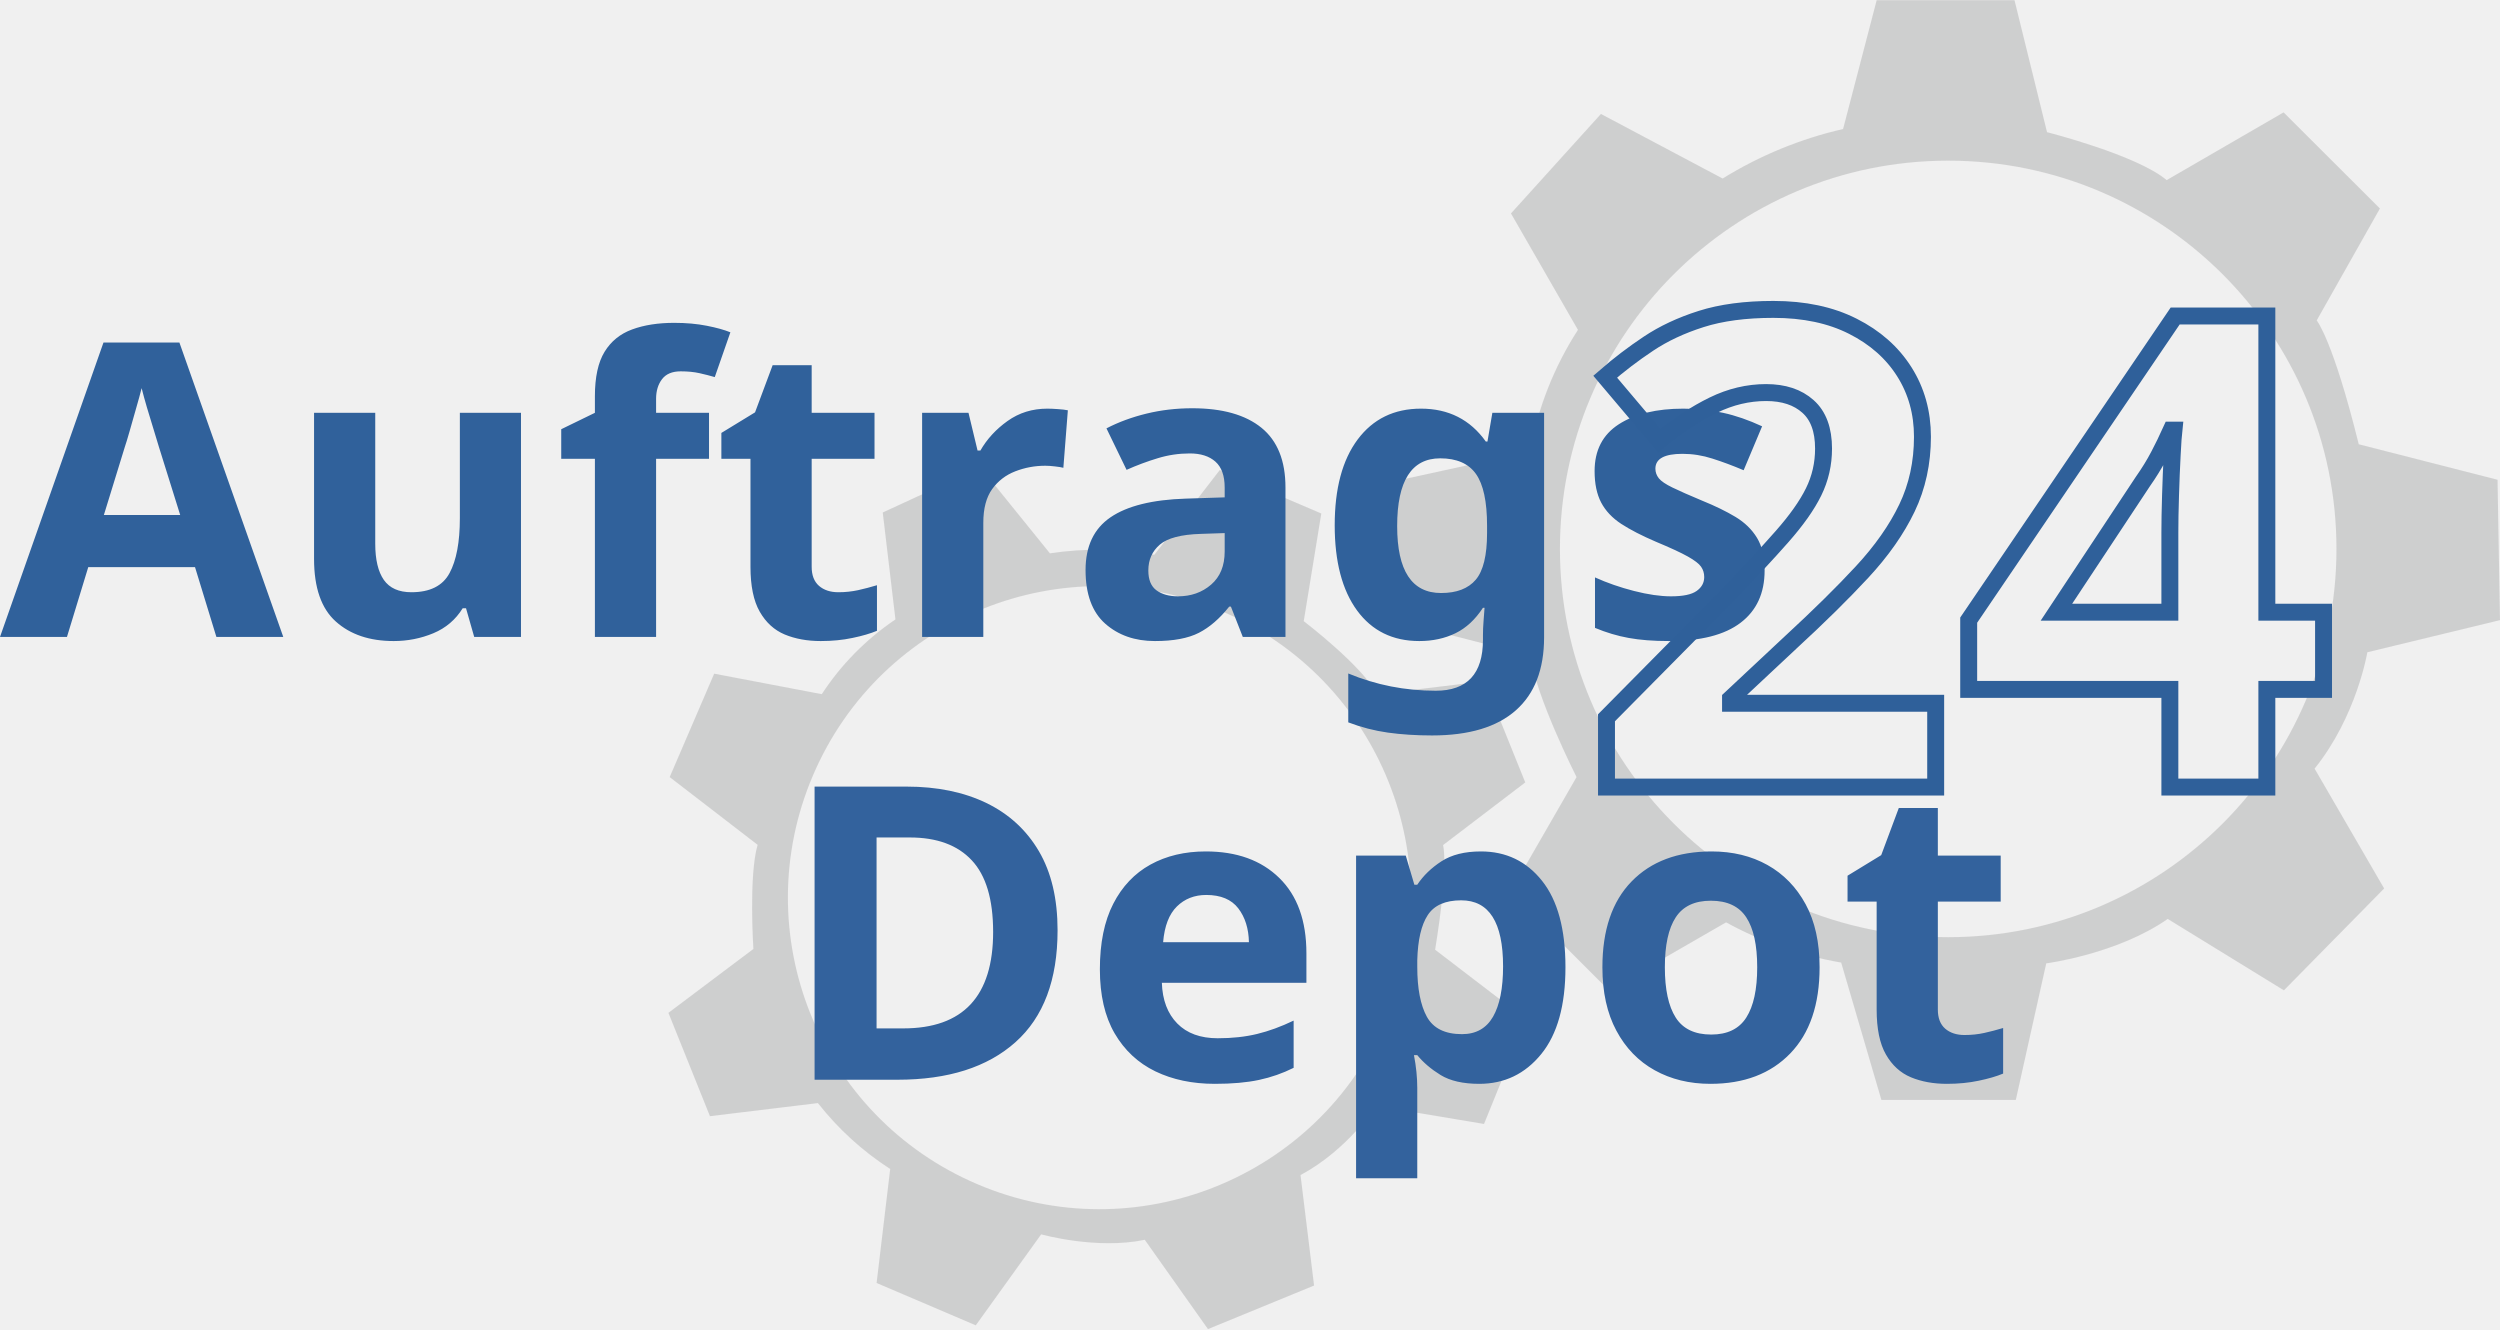
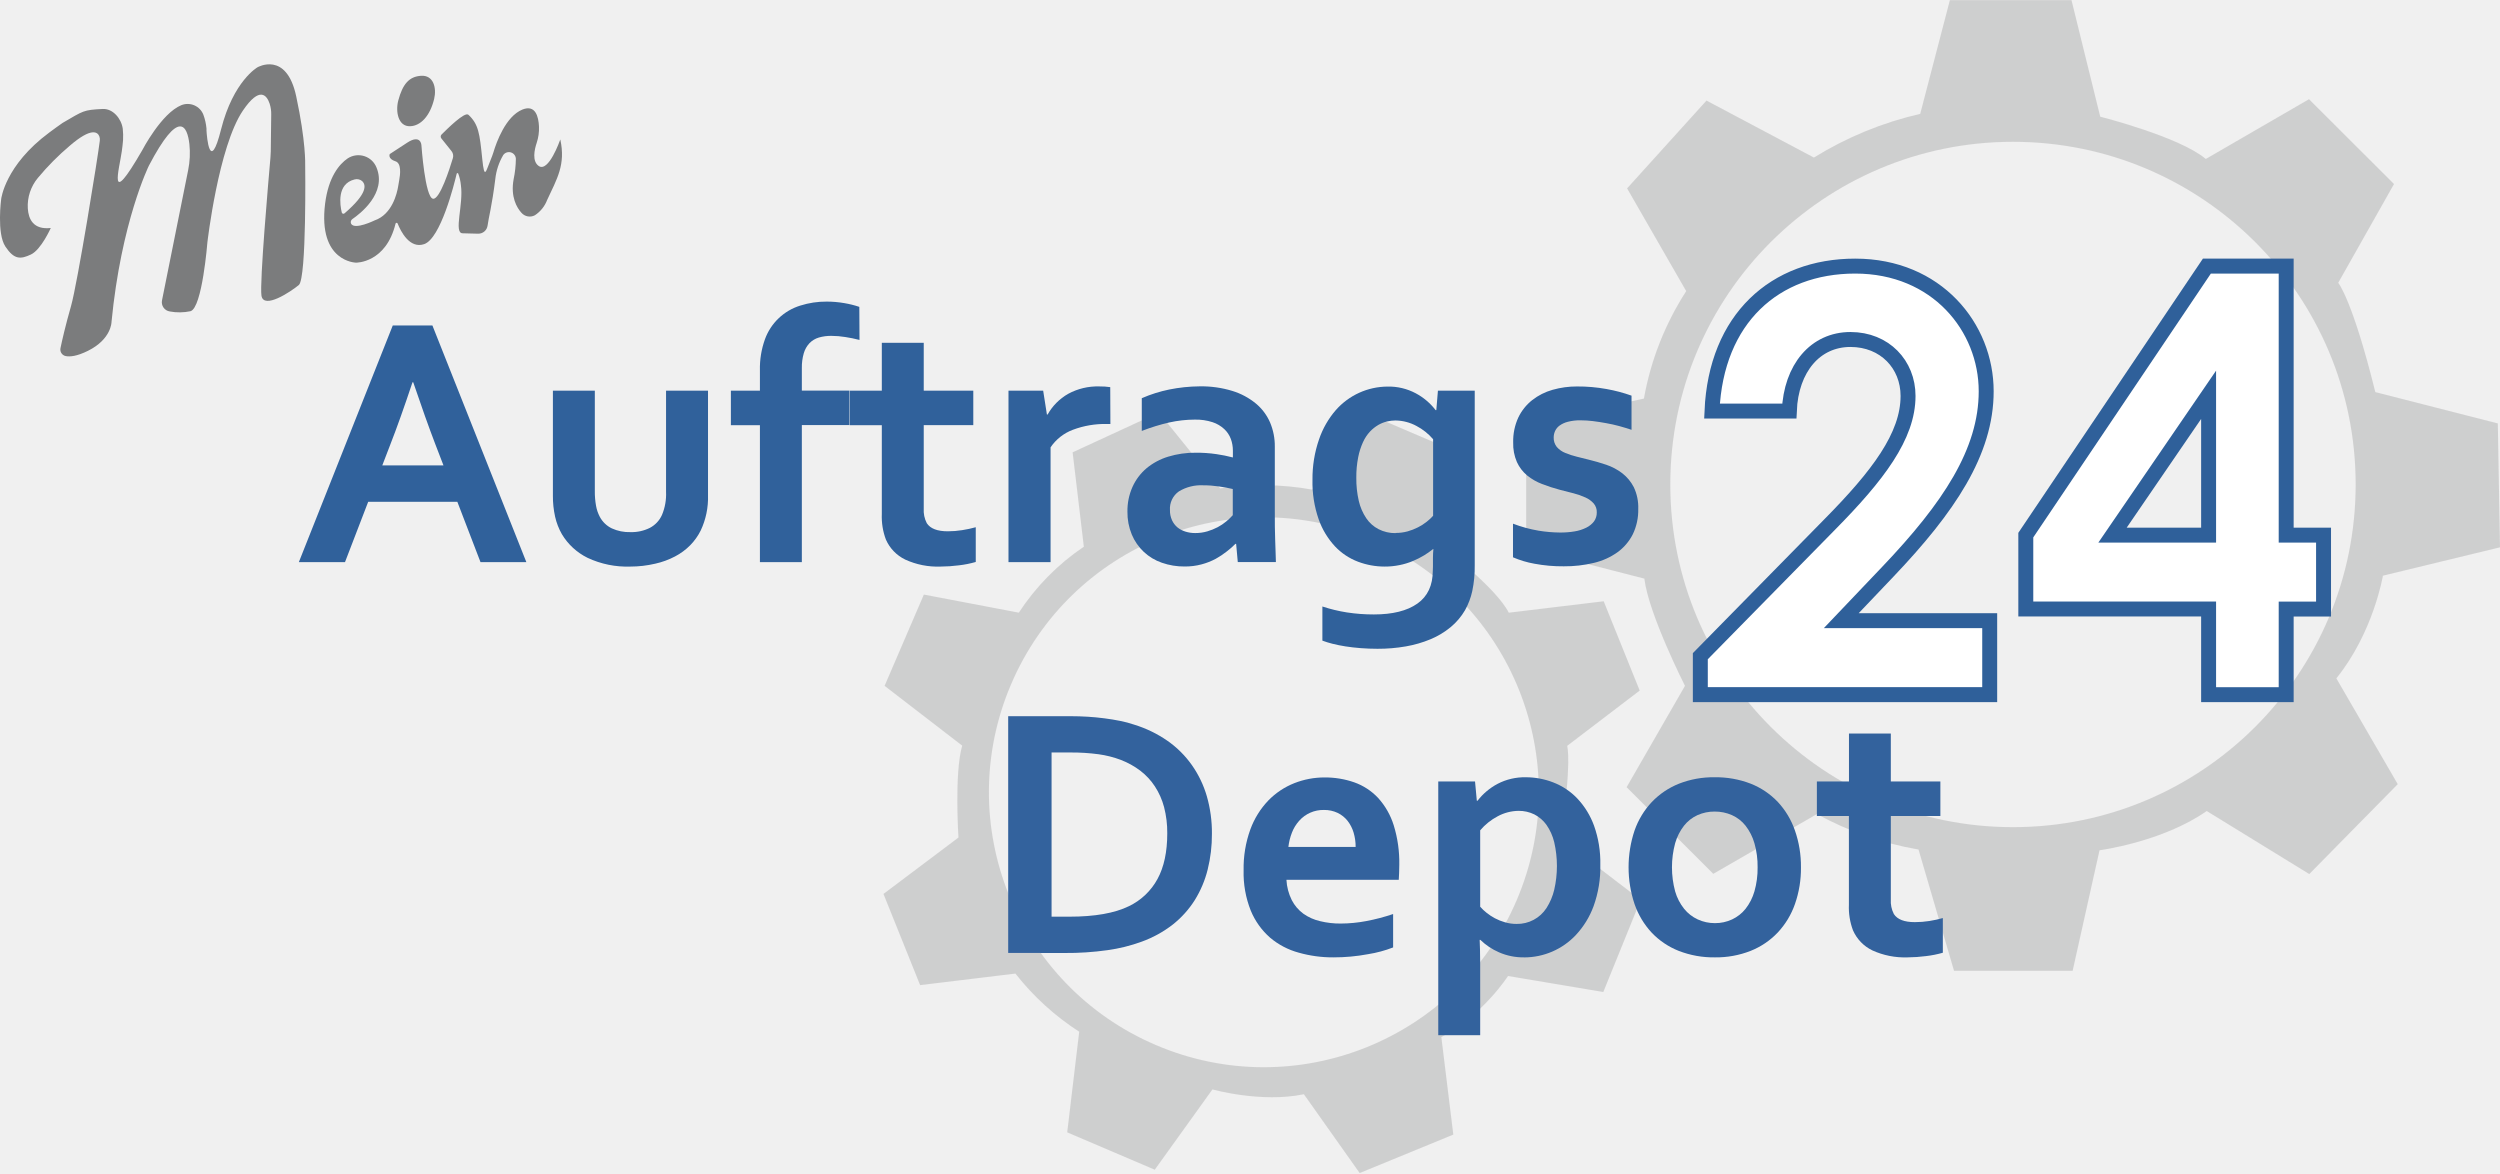
- <svg xmlns="http://www.w3.org/2000/svg" viewBox="0 0 590.47 313.92">
+ <svg xmlns="http://www.w3.org/2000/svg" viewBox="0 0 669.02 313.92">
  <defs>
-     <style>.cls-1{opacity:0.4;}.cls-2{fill:#7b7c7d;opacity:0.7;}.cls-3,.cls-4{font-size:96.97px;font-family:Corbel-Bold, Corbel;}.cls-3{fill:#30619b;}.cls-3,.cls-4,.cls-5{font-weight:700;}.cls-4{fill:#33629d;}.cls-5{font-size:155.81px;fill:none;stroke:#2f609a;stroke-miterlimit:10;stroke-width:4px;font-family:CenturyGothicPro-Bold, Century Gothic Pro;}</style>
+     <style>.cls-1{opacity:0.4;}.cls-2,.cls-6{fill:#7b7c7d;}.cls-2{opacity:0.7;}.cls-3{fill:#30619b;}.cls-4{fill:#33629d;}.cls-5{fill:#fff;stroke:#2f609a;stroke-miterlimit:10;stroke-width:4px;}</style>
  </defs>
  <g id="Zahnrad" class="cls-1">
-     <path class="cls-2" d="M720.89,252.52l31.33-7.59-.58-33.16-32.78-8.38c-6.12-24.75-9.93-29.25-9.93-29.25l14.93-26.43L701.11,125,673.49,141c-7-5.94-28.25-11.32-28.25-11.32l-7.69-31.18H605l-7.94,30.43a93.91,93.91,0,0,0-28.44,11.69l-28.75-15.25-21.25,23.5,15.82,27.5a78.22,78.22,0,0,0-11.32,28.75L491.61,212v33.18l31.63,8.13c1.12,9.44,10.87,28.69,10.87,28.69l-15.62,27.12,23.19,23.19,27.75-16a87.16,87.16,0,0,0,27.18,9.5l9.5,32.44h31.75L645.05,326s16.81-2.19,28.69-10.5l27.44,16.87,23.68-24.06L708.43,280C718.39,267.64,720.89,252.52,720.89,252.52Zm-99,67.29a91.7,91.7,0,1,1,91.7-91.7A91.7,91.7,0,0,1,621.92,319.81Z" transform="translate(-161.75 -98.46)" />
-     <path class="cls-2" d="M486.76,359.65l25.5,4.28,10-24.66-21.55-16.5c3.28-20.19,1.88-24.71,1.88-24.71L522,283.26l-9.64-23.9-25.4,3.06c-3.3-6.59-17.28-17.25-17.28-17.25l4.15-25.43-24-10.25-15.44,20a75.27,75.27,0,0,0-24.66-.34l-16.41-20.3-23.08,10.65,3,25.26a62.62,62.62,0,0,0-17.4,17.65l-25.41-4.84L319.92,282l20.77,16c-2.14,7.31-1,24.59-1,24.59l-20.07,15.09,9.81,24.41L354.93,359A69.78,69.78,0,0,0,372,374.56l-3.21,26.93,23.43,10L407.66,390s13.09,3.68,24.47,1.29l14.93,21.09,25.06-10.29L468.92,376C480.15,370,486.76,359.65,486.76,359.65Zm-94.21,18.48a73.56,73.56,0,1,1,96.53-38.78A73.55,73.55,0,0,1,392.55,378.13Z" transform="translate(-161.75 -98.46)" />
+     <path class="cls-2" d="M720.89,252.52l31.33-7.59-.58-33.16-32.78-8.38c-6.12-24.75-9.93-29.25-9.93-29.25l14.93-26.43L701.11,125,673.49,141c-7-5.94-28.25-11.32-28.25-11.32l-7.69-31.18H605l-7.94,30.43a93.91,93.91,0,0,0-28.44,11.69l-28.75-15.25-21.25,23.5,15.82,27.5a78.22,78.22,0,0,0-11.32,28.75L491.61,212v33.18l31.63,8.13c1.12,9.44,10.87,28.69,10.87,28.69l-15.62,27.12,23.19,23.19,27.75-16a87.16,87.16,0,0,0,27.18,9.5l9.5,32.44h31.75L645.05,326s16.81-2.19,28.69-10.5l27.44,16.87,23.68-24.06L708.43,280C718.39,267.64,720.89,252.52,720.89,252.52Zm-99,67.29a91.7,91.7,0,1,1,91.7-91.7A91.7,91.7,0,0,1,621.92,319.81Z" transform="translate(-83.2 -98.46)" />
+     <path class="cls-2" d="M486.76,359.65l25.5,4.28,10-24.66-21.55-16.5c3.28-20.19,1.88-24.71,1.88-24.71L522,283.26l-9.64-23.9-25.4,3.06c-3.3-6.59-17.28-17.25-17.28-17.25l4.15-25.43-24-10.25-15.44,20a75.27,75.27,0,0,0-24.66-.34l-16.41-20.3-23.08,10.65,3,25.26a62.62,62.62,0,0,0-17.4,17.65l-25.41-4.84L319.92,282l20.77,16c-2.14,7.31-1,24.59-1,24.59l-20.07,15.09,9.81,24.41L354.93,359A69.78,69.78,0,0,0,372,374.56l-3.21,26.93,23.43,10L407.66,390s13.09,3.68,24.47,1.29l14.93,21.09,25.06-10.29L468.92,376C480.15,370,486.76,359.65,486.76,359.65Zm-94.21,18.48a73.56,73.56,0,1,1,96.53-38.78A73.55,73.55,0,0,1,392.55,378.13Z" transform="translate(-83.2 -98.46)" />
  </g>
  <g id="Aufrags_Depot_24" data-name="Aufrags Depot 24">
-     <text class="cls-3" transform="translate(0 150.44)">Auftrags</text>
-     <text class="cls-4" transform="translate(183.66 255.02)">Depot</text>
-     <text class="cls-5" transform="translate(373.2 185.89)">24</text>
+     <path class="cls-3" d="M205.59,232.75H181.73l-6.21,16.15H163.17l25.14-63.35h10.6l25.15,63.35H211.79Zm-12-32q-3.31,9.94-5.92,16.62l-2.17,5.64h16.38l-2.17-5.64q-2.58-6.74-5.93-16.62Z" transform="translate(-83.2 -98.46)" />
+     <path class="cls-3" d="M251.9,250.08a24.92,24.92,0,0,1-11.46-2.34,16.49,16.49,0,0,1-6.87-6.32,16.89,16.89,0,0,1-1.82-4.69,25,25,0,0,1-.59-5.68V203h11.22v26.84a21,21,0,0,0,.33,4,10,10,0,0,0,1,2.92,7.15,7.15,0,0,0,3.22,3.1,11.16,11.16,0,0,0,5,1,10.92,10.92,0,0,0,5.18-1.14,7.23,7.23,0,0,0,3.24-3.46,14.3,14.3,0,0,0,1.09-6.2V203h11.23v28a20.64,20.64,0,0,1-1.95,9.42,15.55,15.55,0,0,1-2.81,3.95,16.36,16.36,0,0,1-4.07,3,21.23,21.23,0,0,1-5.31,1.94A29.08,29.08,0,0,1,251.9,250.08Z" transform="translate(-83.2 -98.46)" />
+     <path class="cls-3" d="M313.21,189.43a37.75,37.75,0,0,0-3.81-.78,23.51,23.51,0,0,0-3.72-.31,11.48,11.48,0,0,0-3.36.45,5.8,5.8,0,0,0-2.48,1.49,6.65,6.65,0,0,0-1.54,2.7,13.44,13.44,0,0,0-.52,4v6h12.73v9.23H297.78V248.9H286.56V212.25h-7.77V203h7.77v-5.45a23,23,0,0,1,1.35-8.31,14.65,14.65,0,0,1,9.44-9,22.82,22.82,0,0,1,7.1-1.07,27.57,27.57,0,0,1,4.71.41,26.28,26.28,0,0,1,4,1Z" transform="translate(-83.2 -98.46)" />
+     <path class="cls-3" d="M344.32,248.85a27.93,27.93,0,0,1-4.52.9,39.51,39.51,0,0,1-4.9.33,20.77,20.77,0,0,1-9.45-1.87,10.76,10.76,0,0,1-5.18-5.37,17.44,17.44,0,0,1-1.09-6.82V212.25h-8.57V203h8.57V190.19H330.4V203h13.26v9.23H330.4v22.3a7.49,7.49,0,0,0,.81,3.93q1.41,2.18,5.63,2.18a23.83,23.83,0,0,0,3.86-.31,31.15,31.15,0,0,0,3.62-.78Z" transform="translate(-83.2 -98.46)" />
+     <path class="cls-3" d="M380.35,211.92h-.94a24.51,24.51,0,0,0-9.07,1.54,12.52,12.52,0,0,0-6,4.71V248.9H353.08V203h9.28l1,6.39h.19a14.57,14.57,0,0,1,5.47-5.52,16.45,16.45,0,0,1,8.36-2,19.1,19.1,0,0,1,2.93.19Z" transform="translate(-83.2 -98.46)" />
+     <path class="cls-3" d="M414,244h-.19a22.57,22.57,0,0,1-2.27,2,22,22,0,0,1-3,2,17.61,17.61,0,0,1-3.79,1.49,17,17,0,0,1-4.5.57,18,18,0,0,1-6.11-1,13.41,13.41,0,0,1-8.07-7.57,15.45,15.45,0,0,1-1.16-6.09,15.71,15.71,0,0,1,1.35-6.63,14.21,14.21,0,0,1,3.76-5,16.79,16.79,0,0,1,5.78-3.1,24.52,24.52,0,0,1,7.43-1.06,36.08,36.08,0,0,1,5.5.38,39.5,39.5,0,0,1,4.4.89v-1.84a9,9,0,0,0-.54-3.1,6.92,6.92,0,0,0-1.76-2.65,8.52,8.52,0,0,0-3.14-1.85,14.29,14.29,0,0,0-4.74-.69,31.75,31.75,0,0,0-6.82.76,52.83,52.83,0,0,0-7.38,2.27v-8.76a37.09,37.09,0,0,1,7.33-2.32,42.86,42.86,0,0,1,8.15-.85,28.33,28.33,0,0,1,8.78,1.23,18.39,18.39,0,0,1,6.3,3.39,13.63,13.63,0,0,1,3.79,5.09,16.18,16.18,0,0,1,1.25,6.39v17.28c0,3,0,5.64.1,7.81s.12,4.12.19,5.83H414.44Zm-.9-14.68c-1.07-.25-2.3-.48-3.69-.68a28.24,28.24,0,0,0-4.22-.31,11.41,11.41,0,0,0-6.51,1.63,5.65,5.65,0,0,0-2.39,5,6.23,6.23,0,0,0,.55,2.72,5.51,5.51,0,0,0,1.46,1.92,6.36,6.36,0,0,0,2.16,1.13,8.56,8.56,0,0,0,2.6.38,11.24,11.24,0,0,0,3.22-.45,15.6,15.6,0,0,0,2.8-1.13,13.67,13.67,0,0,0,2.29-1.54,15.46,15.46,0,0,0,1.73-1.66Z" transform="translate(-83.2 -98.46)" />
+     <path class="cls-3" d="M466.67,250.08c0-.63,0-1.41,0-2.34s.06-1.71.12-2.35h-.09a22.64,22.64,0,0,1-2.39,1.68,22.17,22.17,0,0,1-3,1.52,18.8,18.8,0,0,1-3.56,1.09,19.37,19.37,0,0,1-4,.4,20.16,20.16,0,0,1-7.13-1.3,16.5,16.5,0,0,1-6.18-4.12,20.82,20.82,0,0,1-4.35-7.22,30.08,30.08,0,0,1-1.66-10.61A32,32,0,0,1,436.2,216a23.46,23.46,0,0,1,4.47-7.79,18.57,18.57,0,0,1,13.88-6.3,15.35,15.35,0,0,1,7.48,1.78,16.43,16.43,0,0,1,5.35,4.52h.19L468,203h9.85v46.73a31.39,31.39,0,0,1-.66,6.91,18.61,18.61,0,0,1-1.94,5.12,17,17,0,0,1-3.86,4.54,21.33,21.33,0,0,1-5.35,3.22,30.91,30.91,0,0,1-6.61,1.92,43.19,43.19,0,0,1-7.62.64c-1.52,0-3-.06-4.45-.17s-2.82-.27-4.1-.47-2.44-.44-3.5-.71a24.33,24.33,0,0,1-2.68-.83v-9.14a41.35,41.35,0,0,0,6.56,1.59,46.5,46.5,0,0,0,7.22.54q7.53,0,11.65-2.91t4.12-8.83Zm-10-9a12,12,0,0,0,3.22-.42,15.14,15.14,0,0,0,2.79-1.09,13.73,13.73,0,0,0,2.3-1.47,13,13,0,0,0,1.73-1.61V216a14.91,14.91,0,0,0-4.45-3.55,12.15,12.15,0,0,0-5.64-1.47,10.35,10.35,0,0,0-2.2.26,8.67,8.67,0,0,0-2.34.92,10,10,0,0,0-2.25,1.78,10.56,10.56,0,0,0-1.87,2.82,18,18,0,0,0-1.3,4.07,27,27,0,0,0-.5,5.49,26.38,26.38,0,0,0,.66,6.18,13.94,13.94,0,0,0,2,4.64,8.86,8.86,0,0,0,3.29,2.93A9.77,9.77,0,0,0,456.63,241.13Z" transform="translate(-83.2 -98.46)" />
+     <path class="cls-3" d="M510.51,235.59a3.48,3.48,0,0,0-.83-2.41,6.54,6.54,0,0,0-2.2-1.59,18.88,18.88,0,0,0-3.15-1.11c-1.18-.32-2.42-.63-3.71-.95a46.09,46.09,0,0,1-4.74-1.54,14.5,14.5,0,0,1-4-2.29,10.1,10.1,0,0,1-2.74-3.58,12.24,12.24,0,0,1-1-5.28,15.12,15.12,0,0,1,1.37-6.65,13.25,13.25,0,0,1,3.72-4.66,15.77,15.77,0,0,1,5.44-2.75,23.47,23.47,0,0,1,6.56-.9,43.06,43.06,0,0,1,7.91.69,41.33,41.33,0,0,1,6.67,1.77v9.14c-1-.35-2.13-.67-3.29-1s-2.32-.56-3.5-.78-2.36-.4-3.53-.55a27.88,27.88,0,0,0-3.31-.21,12.85,12.85,0,0,0-3.36.38,6.5,6.5,0,0,0-2.23,1,3.71,3.71,0,0,0-1.23,1.47,4.11,4.11,0,0,0-.38,1.72,3.86,3.86,0,0,0,.83,2.56,5.89,5.89,0,0,0,2.3,1.61,21.25,21.25,0,0,0,3.07,1l3.13.78c1.58.38,3.15.84,4.73,1.37a15,15,0,0,1,4.26,2.25,11.21,11.21,0,0,1,3.11,3.74,12.58,12.58,0,0,1,1.2,5.85,14.85,14.85,0,0,1-1.46,6.77,13.4,13.4,0,0,1-4.1,4.81,18,18,0,0,1-6.3,2.84,33.31,33.31,0,0,1-8.07.92,40.47,40.47,0,0,1-7.84-.69,26,26,0,0,1-5.75-1.72v-9a35.56,35.56,0,0,0,6.82,1.87,37.31,37.31,0,0,0,5.82.5,22.43,22.43,0,0,0,3.88-.31,10.83,10.83,0,0,0,3.11-1,5.85,5.85,0,0,0,2.06-1.68A4,4,0,0,0,510.51,235.59Z" transform="translate(-83.2 -98.46)" />
+     <path class="cls-4" d="M353,353.47V290.12h16.76c1.49,0,3,.05,4.52.14s3,.24,4.48.43,2.86.42,4.21.69a28.61,28.61,0,0,1,3.74,1,32.25,32.25,0,0,1,8.95,4.35,26.76,26.76,0,0,1,6.51,6.49,28.17,28.17,0,0,1,4,8.36,35.47,35.47,0,0,1,1.35,10,38.72,38.72,0,0,1-1.14,9.59,28.48,28.48,0,0,1-3.45,8.17,26.17,26.17,0,0,1-5.85,6.51,30.33,30.33,0,0,1-8.36,4.61,44.1,44.1,0,0,1-9.14,2.27,78.26,78.26,0,0,1-11.5.76Zm16.38-9.7q10.18,0,15.91-2.8a17.09,17.09,0,0,0,7.67-7.29q2.61-4.79,2.61-12.22a27,27,0,0,0-.85-7,19.07,19.07,0,0,0-2.47-5.57,17.1,17.1,0,0,0-3.9-4.19,21.35,21.35,0,0,0-5.19-2.88,27.37,27.37,0,0,0-6-1.52,53.81,53.81,0,0,0-7.43-.47h-5.12v43.94Z" transform="translate(-83.2 -98.46)" />
+     <path class="cls-4" d="M442,345.61a37.24,37.24,0,0,0,6.81-.66,52.48,52.48,0,0,0,7.2-1.89V352a32.5,32.5,0,0,1-6.67,1.8,49.89,49.89,0,0,1-9.33.86,33.36,33.36,0,0,1-9.26-1.26,20,20,0,0,1-7.65-4,19.52,19.52,0,0,1-5.18-7.24,27.24,27.24,0,0,1-1.92-10.8,30.39,30.39,0,0,1,1.8-10.93,22.23,22.23,0,0,1,4.83-7.77,19.92,19.92,0,0,1,6.94-4.62,21.91,21.91,0,0,1,8.07-1.53,23.61,23.61,0,0,1,8,1.32A16.14,16.14,0,0,1,452,312a19.57,19.57,0,0,1,4.17,7.31,33.74,33.74,0,0,1,1.49,10.59c0,1.57-.08,2.92-.14,4H427.46a13.75,13.75,0,0,0,1.42,5.42,10.43,10.43,0,0,0,3.1,3.65,12.67,12.67,0,0,0,4.48,2A22.58,22.58,0,0,0,442,345.61Zm-4.5-30.4a8.62,8.62,0,0,0-6.65,2.92,10.24,10.24,0,0,0-1.92,3.15,15.35,15.35,0,0,0-.95,3.83h18a13.23,13.23,0,0,0-.54-3.83,9.57,9.57,0,0,0-1.61-3.15,7.66,7.66,0,0,0-2.65-2.13A8.35,8.35,0,0,0,437.5,315.21Z" transform="translate(-83.2 -98.46)" />
+     <path class="cls-4" d="M491.05,354.66a16.17,16.17,0,0,1-6.7-1.35,16.69,16.69,0,0,1-5-3.34h-.18q0,.94.09,2.67c0,1.16.05,2.41.05,3.77v19.08H468.09v-67.9h9.84l.48,5.16h.19a16.55,16.55,0,0,1,5.35-4.52,15.65,15.65,0,0,1,7.57-1.77,20.36,20.36,0,0,1,7.37,1.39,17.65,17.65,0,0,1,6.41,4.29,21.14,21.14,0,0,1,4.48,7.29,29.3,29.3,0,0,1,1.68,10.46,30.71,30.71,0,0,1-1.8,11.06,22.84,22.84,0,0,1-4.74,7.72,19,19,0,0,1-13.87,6Zm-1.47-39.21A12.07,12.07,0,0,0,484,316.9a15.79,15.79,0,0,0-4.69,3.76v20.45a13.25,13.25,0,0,0,1.7,1.61,13.89,13.89,0,0,0,2.23,1.47,13.55,13.55,0,0,0,2.72,1.09,11,11,0,0,0,3.1.43,9.31,9.31,0,0,0,8-4.26,15.83,15.83,0,0,0,2.06-4.86,28.44,28.44,0,0,0,0-12.76,13.71,13.71,0,0,0-2.08-4.64,9,9,0,0,0-3.24-2.79A9.35,9.35,0,0,0,489.58,315.45Z" transform="translate(-83.2 -98.46)" />
+     <path class="cls-4" d="M565.15,330.56a28.81,28.81,0,0,1-1.61,9.84,21.54,21.54,0,0,1-4.62,7.63,20.44,20.44,0,0,1-7.26,4.9,25.22,25.22,0,0,1-9.52,1.73,25.69,25.69,0,0,1-9.68-1.73,20.22,20.22,0,0,1-7.27-4.9,21.58,21.58,0,0,1-4.57-7.63,31.09,31.09,0,0,1,0-19.69,21.54,21.54,0,0,1,4.62-7.63,20.61,20.61,0,0,1,7.27-4.9,25.13,25.13,0,0,1,9.51-1.72,25.79,25.79,0,0,1,9.69,1.72,20.3,20.3,0,0,1,7.26,4.9,21.58,21.58,0,0,1,4.57,7.63A29.08,29.08,0,0,1,565.15,330.56Zm-11.6,0a22.38,22.38,0,0,0-.85-6.44,13.87,13.87,0,0,0-2.37-4.69,9.66,9.66,0,0,0-3.65-2.84,11.29,11.29,0,0,0-4.64-.95,11.07,11.07,0,0,0-4.57.95,9.72,9.72,0,0,0-3.62,2.84,13.87,13.87,0,0,0-2.37,4.69,24.82,24.82,0,0,0,0,12.88,13.41,13.41,0,0,0,2.4,4.66,10.18,10.18,0,0,0,3.64,2.84,10.87,10.87,0,0,0,4.62,1,10.7,10.7,0,0,0,4.59-1,10.05,10.05,0,0,0,3.6-2.84A13.72,13.72,0,0,0,552.7,337,22.43,22.43,0,0,0,553.55,330.56Z" transform="translate(-83.2 -98.46)" />
+     <path class="cls-4" d="M603.12,353.42a27.93,27.93,0,0,1-4.52.9,39.49,39.49,0,0,1-4.9.34,20.91,20.91,0,0,1-9.45-1.87,10.74,10.74,0,0,1-5.18-5.38,17.37,17.37,0,0,1-1.09-6.82V316.83h-8.57v-9.24H578V294.76H589.2v12.83h13.26v9.24H589.2v22.3a7.53,7.53,0,0,0,.81,3.93q1.41,2.18,5.63,2.17a24.9,24.9,0,0,0,3.86-.3,32.82,32.82,0,0,0,3.62-.79Z" transform="translate(-83.2 -98.46)" />
+     <path class="cls-5" d="M572.81,238.85c12.93-13.09,21-23.68,21-34.43,0-8.41-6.23-15.11-15.42-15.11-9.35,0-15.89,7.63-16.36,19.16H541.34c1.09-24.77,16.82-38.8,38.33-38.8,21.81,0,35.05,16.36,35.05,33.5,0,16.21-10,31.16-26.33,48.3l-12.46,13.09h39.73v19.79H538.22V274.06Z" transform="translate(-83.2 -98.46)" />
+     <path class="cls-5" d="M673.78,169.67H695v72h10v19.78H695v22.91H674.24V261.44H625.32V241.66Zm.46,72V204.11l-25.71,37.55Z" transform="translate(-83.2 -98.46)" />
+   </g>
+   <g id="Ebene_7" data-name="Ebene 7">
+     <path class="cls-6" d="M96.79,159.47s-2.58,5.82-5.32,7.1S87,168,84.64,164.44s-1.12-12.73-1.12-12.73,1-9,12.85-17.77c.33-.24,3.2-2.37,3.55-2.57,5.71-3.32,5.54-3.48,10.75-3.75,2.73-.14,5,2.56,5.38,5.27a18.58,18.58,0,0,1,.08,3.08c0,.41-.28,2.62-.34,3-.64,4.65-3.94,16,5.47-.3,0,0,5.11-9.88,10.48-12.07a4.52,4.52,0,0,1,5.89,2.57,14.69,14.69,0,0,1,.83,3.7c0,.18,0,.36,0,.55.1,1.68.89,11.65,3.9-.34,3.29-13,9.76-16.62,9.76-16.62s7.72-4.44,10.34,7.74,2.41,18.29,2.41,18.29.42,30.48-1.7,32.24-9.39,6.62-10,2.86c-.54-3.4,1.94-31.68,2.4-36.92.05-.57.08-1.13.09-1.69l.12-9.83a8.87,8.87,0,0,0-.42-2.94c-.75-2.25-2.65-4.8-7.15,1.83-6.56,9.65-9.51,35.28-9.51,35.28s-1.38,17.52-4.52,18.42a14.1,14.1,0,0,1-5.53.07,2.5,2.5,0,0,1-2.09-3L133.55,144a22.86,22.86,0,0,0,.33-7c-.56-4.8-2.73-9.68-10.84,5.8,0,0-7.41,15.06-10,41.83,0,0,0,4.58-6.3,7.71-3,1.49-4.87,1.64-6,1.4a1.79,1.79,0,0,1-1.35-2.14c.39-1.88,1.32-6,2.81-11.21,1.71-5.94,7.26-40.32,7.71-44.28a2.44,2.44,0,0,0-.14-1.2c-.46-1.12-2.1-2.43-7.85,2.51a69.15,69.15,0,0,0-8.6,8.67,11.69,11.69,0,0,0-2.68,8.12C90.81,157.09,92.12,160,96.79,159.47Z" transform="translate(-83.2 -98.46)" />
+     <path class="cls-6" d="M227.37,142.88c-1.84-1.28-1.15-4.38-.55-6.18a12.17,12.17,0,0,0,.62-4.32c-.12-2.69-.93-6-4.42-4.61-4.51,1.82-7,8.83-7.77,11.43-.2.66-.45,1.3-.71,1.94-1.28,3-1.68,5.78-2.29-.18-.69-6.86-1-9.26-3.7-11.79-1-.88-5.67,3.79-7.18,5.28a.78.78,0,0,0-.06,1.05l2.72,3.4a2.07,2.07,0,0,1,.36,1.89c-.88,2.93-3.48,11-5.27,10.86-2.18-.19-3.15-14.4-3.15-14.4s-.2-2.95-3.78-.62l-4.69,3.06h0s-.62,1.25,1.54,1.94c1.62.51,1.28,3.5,1,5q-.15.79-.27,1.59c-.33,2.06-1.64,7.62-6.34,9.23,0,0-5.25,2.58-6.25.92a1,1,0,0,1,.34-1.3c2-1.37,9.25-6.9,6.44-13.77a5.22,5.22,0,0,0-7.69-2.47c-2.29,1.55-5.18,5-6.07,12.13-1.94,15.66,8.29,15.79,8.29,15.79s8,.13,10.57-10.47a.29.29,0,0,1,.55,0c.83,2.08,3.21,6.82,7.08,5.52,4.43-1.49,8.05-16,8.73-18.88a.22.22,0,0,1,.41,0,11.92,11.92,0,0,1,.71,3.08c.75,5.14-2,12.8.43,12.89,1.81.06,3.19.09,4.19.11a2.5,2.5,0,0,0,2.52-2.17c.25-2,1.18-5.3,2.06-12.43a16.17,16.17,0,0,1,2.12-6.43,1.86,1.86,0,0,1,3.39,1,27.78,27.78,0,0,1-.6,5.45c-.87,4.75.87,7.65,2.11,9a2.92,2.92,0,0,0,3.57.65,8.47,8.47,0,0,0,3.29-4.09c2.62-5.65,5-9.44,3.52-16.2,0,0,0,0,0,0C233,136.16,230,144.68,227.37,142.88Zm-52.71,12.44c-.48-2-1.38-7.65,3.43-8.84a2.25,2.25,0,0,1,2.06.47c1,1,1.47,3.25-4.75,8.6A.45.45,0,0,1,174.66,155.32Z" transform="translate(-83.2 -98.46)" />
+     <path class="cls-6" d="M189.78,125.36c-.79,3,0,7,3.18,6.88,2.79-.09,5.31-2.71,6.42-7.29.72-3-.2-6.4-3.46-6.21S190.94,121,189.78,125.36Z" transform="translate(-83.2 -98.46)" />
  </g>
</svg>
